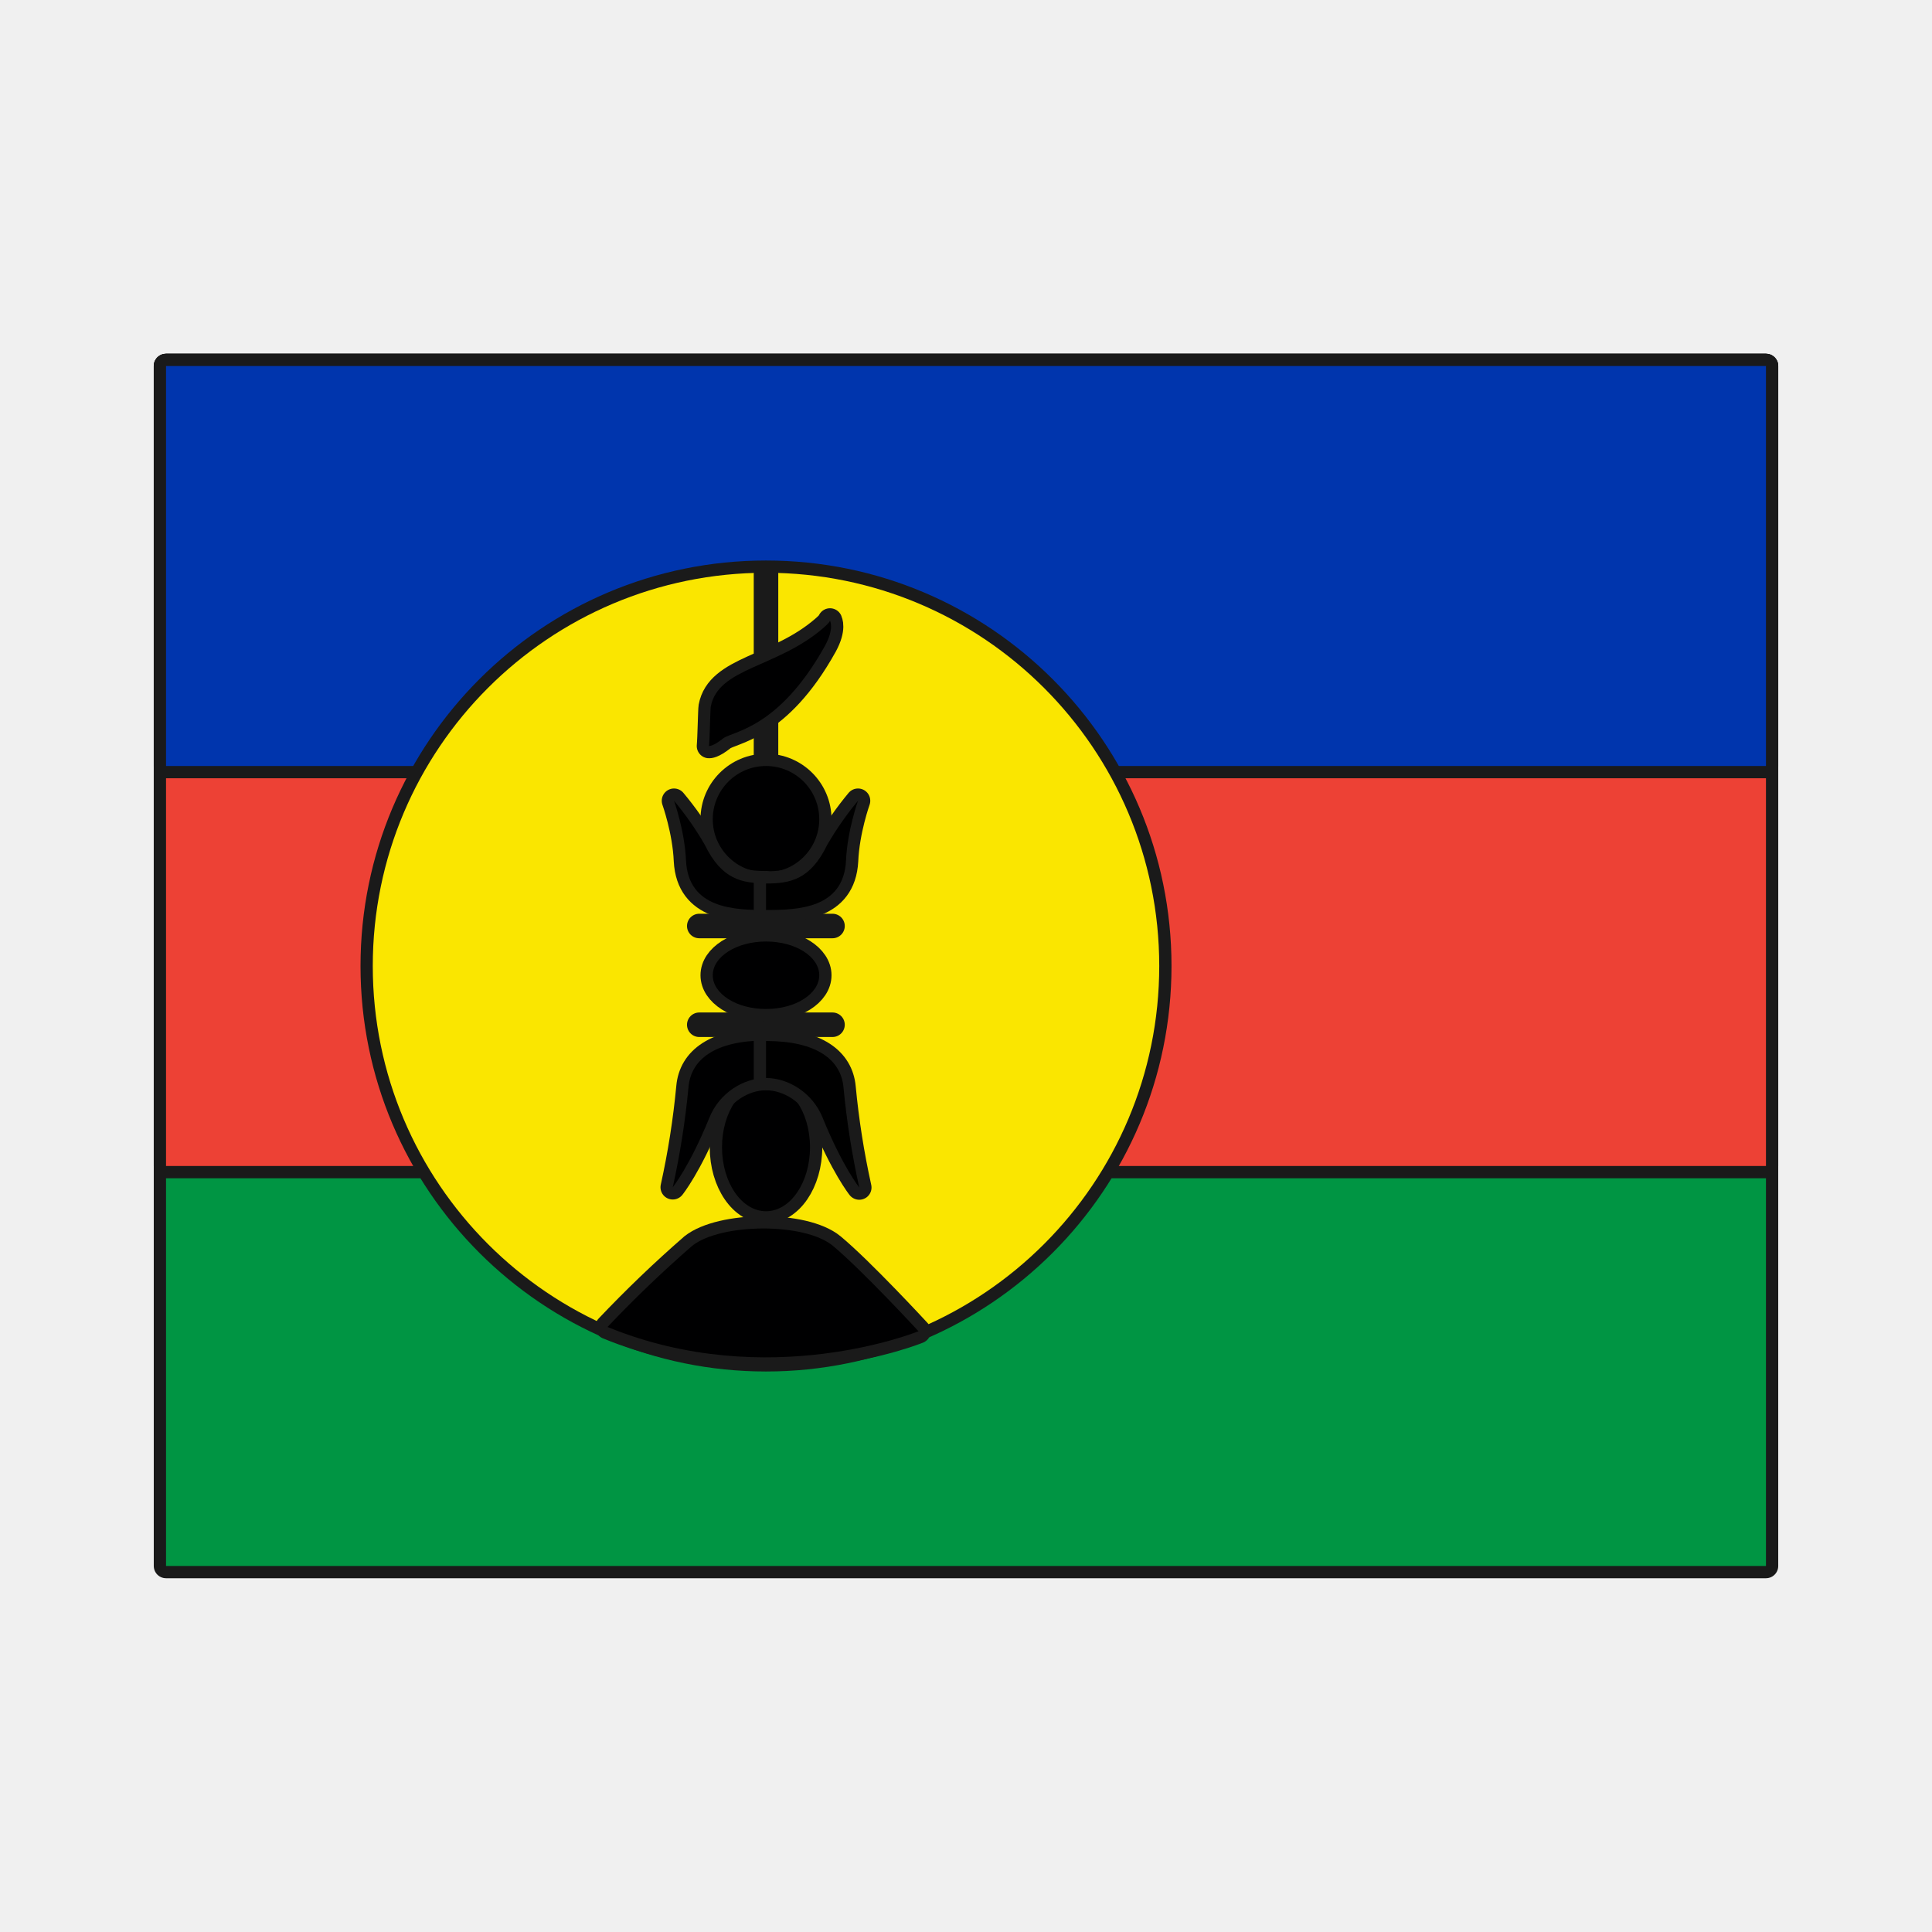
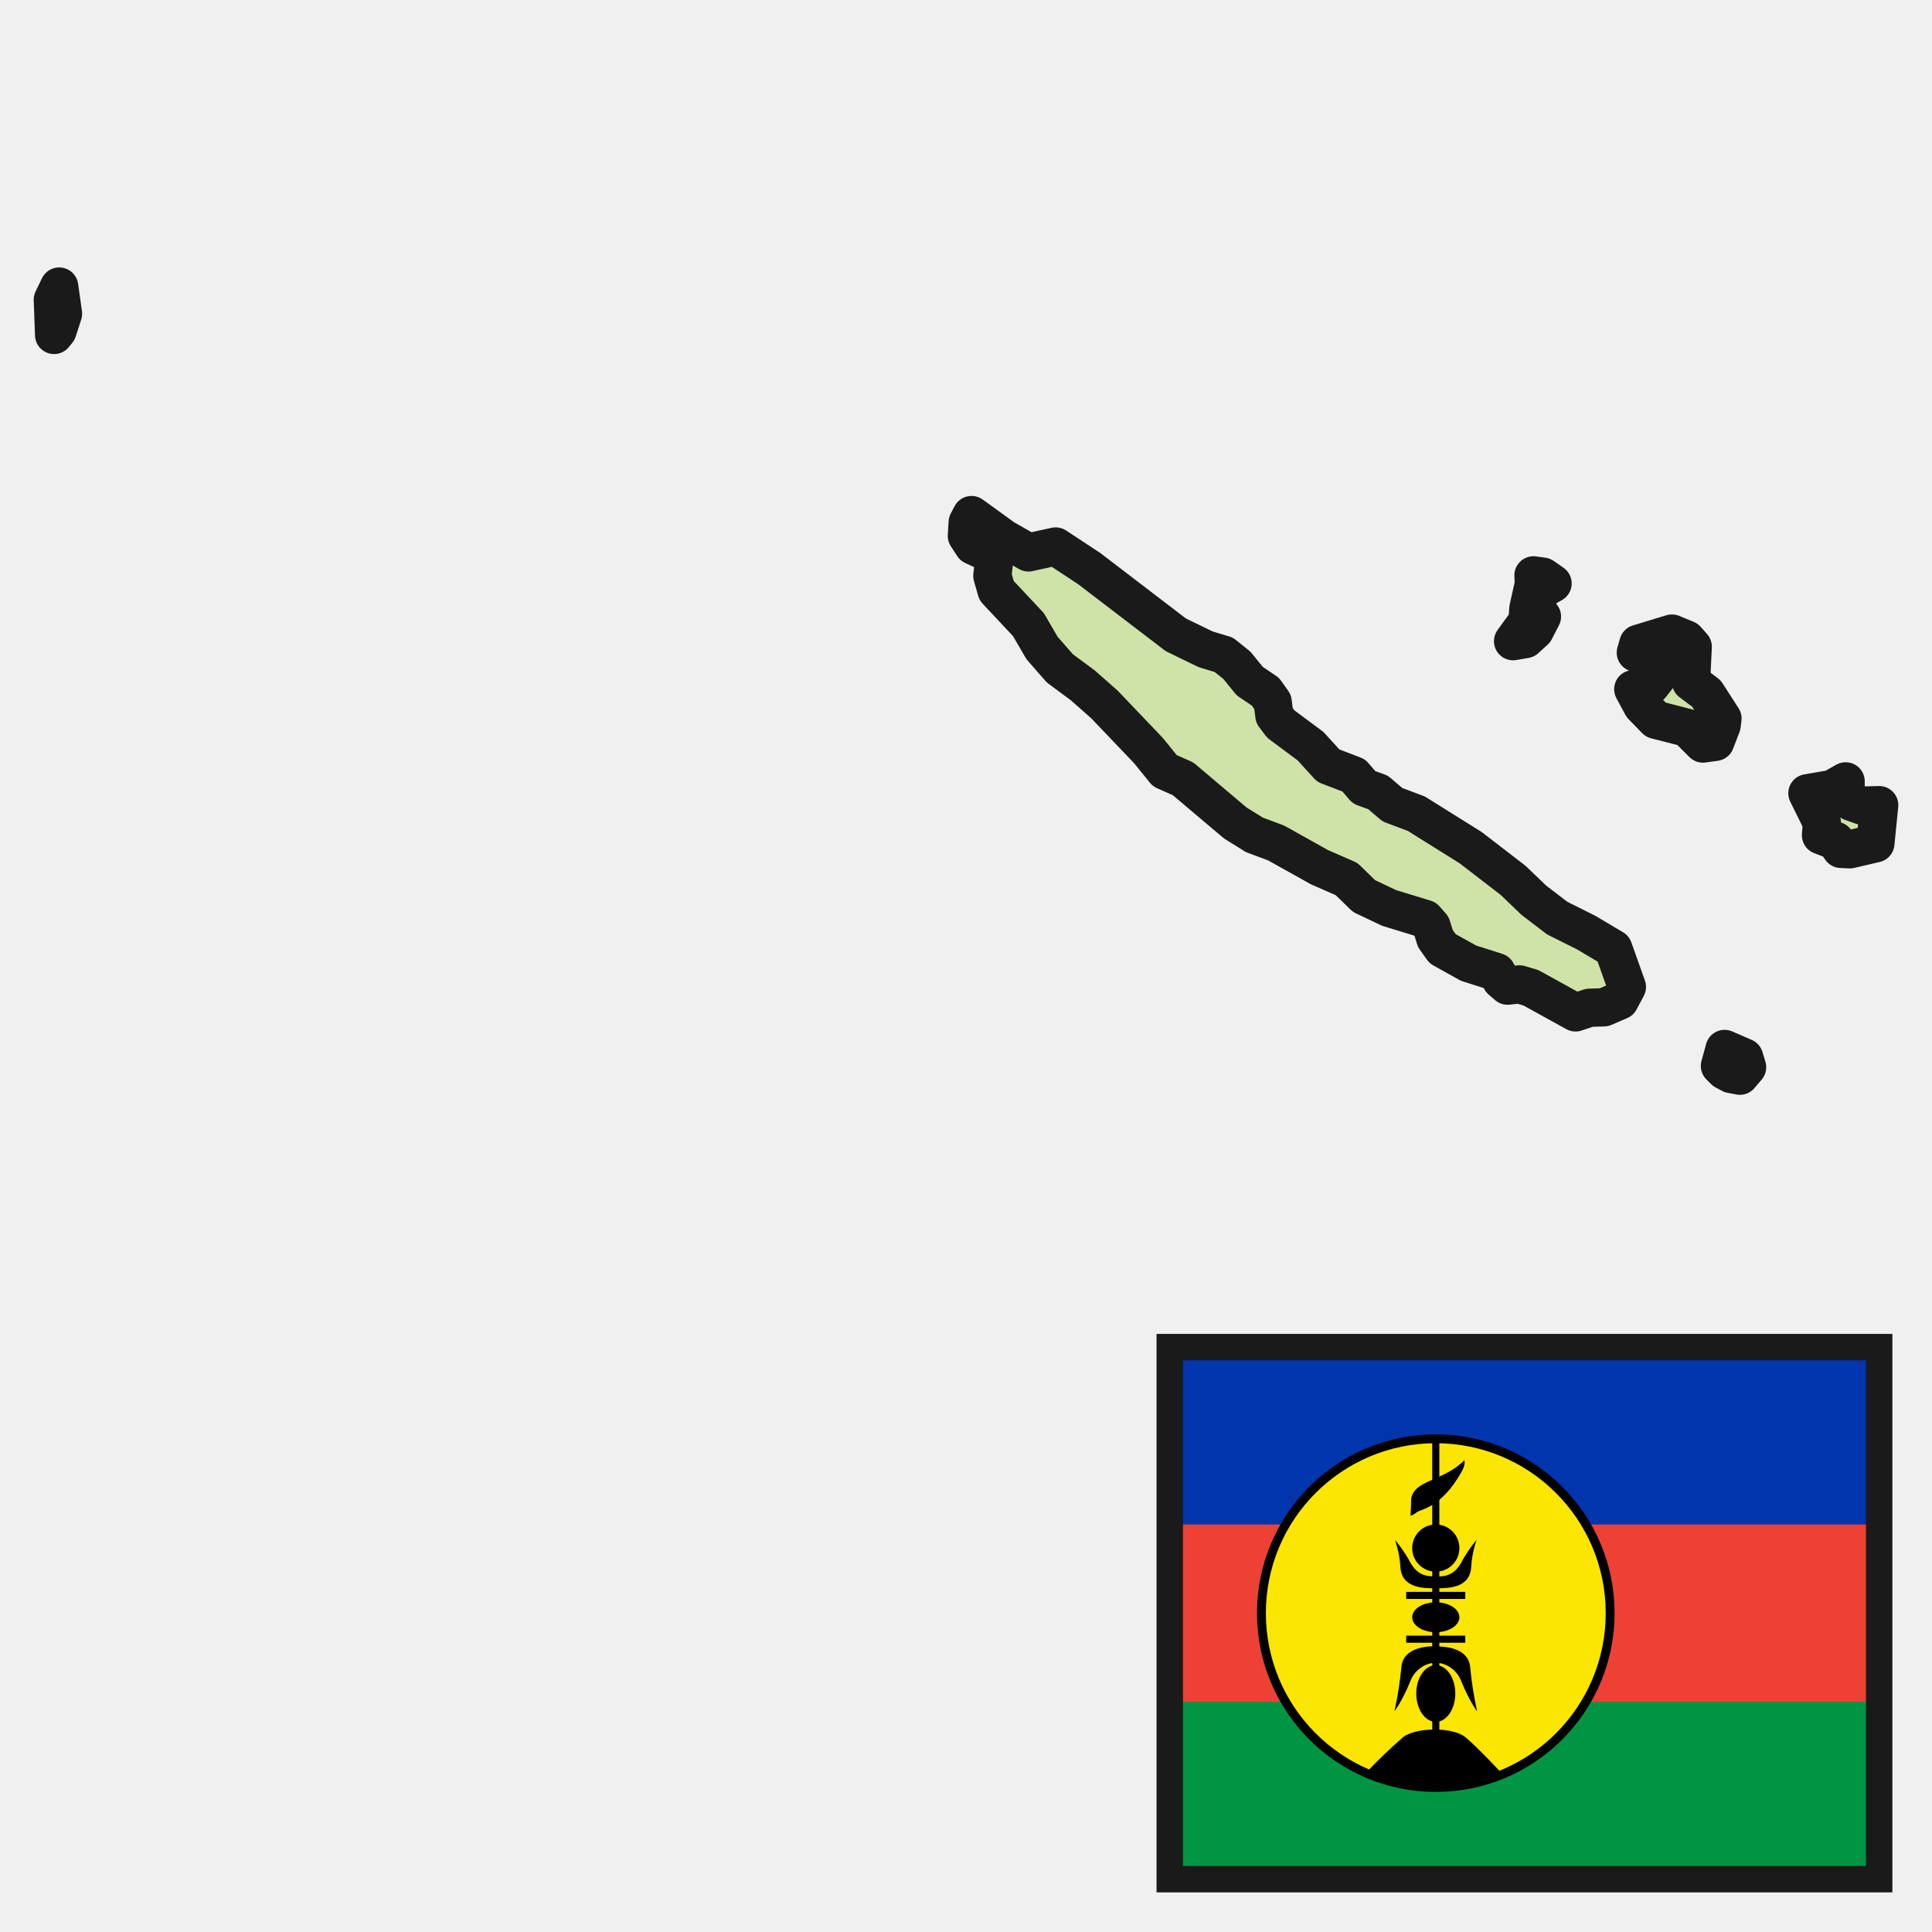
- <svg xmlns="http://www.w3.org/2000/svg" viewBox="0 0 512 512" data-copyright="© 2026 Sensory App House">
-   <g data-fit="1" transform="translate(44.00 97.00) scale(0.6625)">
-     <path fill="#009543" d="M0 0h640v480H0z" stroke="#1a1a1a" stroke-width="9.81" stroke-linejoin="round" stroke-linecap="round" paint-order="stroke fill" />
-     <path fill="#ed4135" d="M0 0h640v320H0z" stroke="#1a1a1a" stroke-width="9.81" stroke-linejoin="round" stroke-linecap="round" paint-order="stroke fill" />
-     <path fill="#0035ad" d="M0 0h640v160H0z" stroke="#1a1a1a" stroke-width="9.81" stroke-linejoin="round" stroke-linecap="round" paint-order="stroke fill" />
-     <circle cx="240" cy="240" r="157.3" fill="#fae600" stroke="#1a1a1a" stroke-width="9.81" stroke-linejoin="round" stroke-linecap="round" paint-order="stroke fill" />
-     <path stroke="#1a1a1a" stroke-width="9.81" d="M213.3 263.5h53.3M213.3 224h53.3M240 83.2V352" stroke-linejoin="round" stroke-linecap="round" paint-order="stroke fill" />
-     <path fill="#000001" d="M176.6 384.4c64.2 26.3 124.4 1.7 124.4 1.7s-22.7-24.6-34.3-34.2c-11.4-9.4-44.8-9-56.2 0a489 489 0 0 0-33.9 32.5" stroke="#1a1a1a" stroke-width="9.81" stroke-linejoin="round" stroke-linecap="round" paint-order="stroke fill" />
-     <ellipse cx="240" cy="312.5" fill="#000001" rx="17.6" ry="25.6" stroke="#1a1a1a" stroke-width="9.81" stroke-linejoin="round" stroke-linecap="round" paint-order="stroke fill" />
-     <ellipse cx="240" cy="243.7" fill="#000001" rx="21.3" ry="13.5" stroke="#1a1a1a" stroke-width="9.81" stroke-linejoin="round" stroke-linecap="round" paint-order="stroke fill" />
-     <circle cx="240" cy="181.3" r="21.3" fill="#000001" stroke="#1a1a1a" stroke-width="9.81" stroke-linejoin="round" stroke-linecap="round" paint-order="stroke fill" />
-     <path fill="#000001" d="M265.6 101.9s1.8 3-2 10c-18.6 33.5-37.3 34.2-40.8 37.1-4 3.2-5.6 3-5.6 3 .3-2.9.5-14.6.7-15.7 2.9-15.7 26.5-15.5 45-31.5 2.9-2.5 2.7-3 2.7-3zm-62.4 72s4.3 12 4.8 24c1 19.2 19.4 19.7 32 19.7v-10.7c-9.5 0-17.7-1.4-24.5-15.4a123 123 0 0 0-12.3-17.6m-.5 154.6s6.7-8.3 14.6-27.7c4-10.1 13.8-16 22.7-16v-15c-20.3 0-30 7.5-31 18.6a329 329 0 0 1-6.3 40.1" stroke="#1a1a1a" stroke-width="9.81" stroke-linejoin="round" stroke-linecap="round" paint-order="stroke fill" />
-     <path d="M276.8 173.9s-4.3 12-4.8 24c-1 19.2-19.4 19.7-32 19.7V207c9.5 0 17.7-1.4 24.5-15.5q5.4-9.3 12.3-17.6m.5 154.7s-6.7-8.4-14.6-27.8c-4-10.1-13.8-16-22.7-16V270c20.3 0 30 7.5 31 18.6a329 329 0 0 0 6.3 40" stroke="#1a1a1a" stroke-width="9.81" stroke-linejoin="round" stroke-linecap="round" paint-order="stroke fill" />
+ <svg xmlns="http://www.w3.org/2000/svg" viewBox="0 0 512 512">
+   <g transform="translate(-32.15 -107.65) scale(1.1256)">
+     <path d="M 264.9 222.4 L 270.7 225.7 L 277.1 224.3 L 285.0 229.5 L 305.4 245.1 L 312.4 248.5 L 316.7 249.8 L 319.8 252.3 L 322.8 256.0 L 326.5 258.5 L 328.2 260.9 L 328.6 264.1 L 330.1 266.1 L 337.1 271.3 L 341.3 275.9 L 347.3 278.2 L 349.7 281.0 L 353.0 282.2 L 356.4 285.1 L 362.0 287.2 L 374.8 295.2 L 384.8 302.9 L 389.7 307.6 L 395.2 311.8 L 402.0 315.2 L 408.4 319.0 L 411.6 328.0 L 409.9 331.2 L 406.2 332.8 L 402.8 332.9 L 399.5 334.0 L 389.0 328.2 L 386.3 327.4 L 383.5 327.7 L 382.0 326.4 L 380.9 324.5 L 374.3 322.4 L 368.2 319.0 L 366.5 316.6 L 365.6 313.7 L 364.1 312.0 L 355.6 309.4 L 349.7 306.6 L 345.6 302.6 L 339.2 299.8 L 329.0 294.1 L 323.9 292.2 L 319.4 289.4 L 307.1 279.0 L 302.8 277.1 L 299.0 272.4 L 288.6 261.5 L 283.5 257.0 L 278.1 253.0 L 273.9 248.2 L 270.7 242.7 L 263.2 234.7 L 262.2 231.2 L 262.6 227.8 L 260.7 225.5 L 257.7 224.1 L 256.2 221.8 L 256.4 218.6 L 257.3 216.9 L 264.9 222.4 Z M 432.4 270.3 L 429.5 270.7 L 425.8 267.0 L 418.4 265.1 L 415.2 261.8 L 413.1 257.9 L 417.3 256.9 L 421.4 251.6 L 418.6 249.6 L 413.7 249.3 L 414.3 247.2 L 422.2 244.8 L 425.6 246.2 L 427.1 247.9 L 426.7 256.2 L 430.3 258.9 L 434.1 264.8 L 433.9 266.4 L 432.4 270.3 Z M 464.4 284.4 L 466.9 285.3 L 471.0 285.2 L 470.1 294.2 L 464.1 295.6 L 462.0 295.5 L 460.7 293.6 L 457.3 292.3 L 457.5 289.3 L 454.1 282.4 L 459.9 281.4 L 463.1 279.6 L 463.1 281.2 L 463.5 283.2 L 464.4 284.4 Z M 387.7 246.1 L 384.8 246.6 L 388.2 241.9 L 388.4 238.9 L 389.7 233.1 L 389.6 231.1 L 391.8 231.4 L 394.1 233.0 L 391.4 234.5 L 390.5 237.0 L 390.5 240.1 L 391.6 240.8 L 389.9 244.1 L 387.7 246.1 Z M 439.9 346.9 L 438.2 348.9 L 436.1 348.5 L 434.6 347.7 L 433.5 346.6 L 434.6 342.6 L 439.2 344.6 L 439.9 346.9 Z M 42.1 173.5 L 41.3 174.5 L 41.0 166.2 L 42.5 163.1 L 43.4 169.5 L 42.1 173.5 Z" fill="#cfe3a8" stroke="#1a1a1a" stroke-width="9" stroke-linejoin="round" fill-rule="evenodd" />
  </g>
+   <rect x="310" y="357" width="188" height="141" fill="#ffffff" />
+   <g transform="translate(310 357) scale(0.29375)">
+     <path fill="#009543" d="M0 0h640v480H0z" />
+     <path fill="#ed4135" d="M0 0h640v320H0z" />
+     <path fill="#0035ad" d="M0 0h640v160H0z" />
+     <circle cx="240" cy="240" r="157.3" fill="#fae600" stroke="#000" stroke-width="8" />
+     <path stroke="#000" stroke-width="6.4" d="M213.3 263.5h53.3M213.3 224h53.3M240 83.2V352" />
+     <path fill="#000001" d="M176.6 384.4c64.2 26.3 124.4 1.7 124.4 1.7s-22.7-24.6-34.3-34.2c-11.4-9.4-44.8-9-56.2 0a489 489 0 0 0-33.9 32.5" />
+     <ellipse cx="240" cy="312.5" fill="#000001" rx="17.6" ry="25.6" />
+     <ellipse cx="240" cy="243.7" fill="#000001" rx="21.3" ry="13.5" />
+     <circle cx="240" cy="181.3" r="21.3" fill="#000001" />
+     <path fill="#000001" d="M265.6 101.9s1.8 3-2 10c-18.6 33.5-37.3 34.2-40.8 37.1-4 3.2-5.6 3-5.6 3 .3-2.9.5-14.6.7-15.7 2.9-15.7 26.5-15.5 45-31.5 2.9-2.5 2.7-3 2.7-3zm-62.4 72s4.3 12 4.8 24c1 19.2 19.4 19.7 32 19.7v-10.7c-9.5 0-17.7-1.4-24.5-15.4a123 123 0 0 0-12.3-17.6m-.5 154.6s6.7-8.3 14.6-27.7c4-10.1 13.8-16 22.7-16v-15c-20.3 0-30 7.5-31 18.6a329 329 0 0 1-6.3 40.1" />
+     <path d="M276.8 173.9s-4.3 12-4.8 24c-1 19.2-19.4 19.7-32 19.7V207c9.5 0 17.7-1.4 24.5-15.5q5.4-9.3 12.3-17.6m.5 154.7s-6.7-8.4-14.6-27.8c-4-10.1-13.8-16-22.7-16V270c20.3 0 30 7.5 31 18.6a329 329 0 0 0 6.3 40" />
+     <rect x="1" y="1" width="638" height="478" fill="none" stroke="#000000" stroke-width="2" />
+   </g>
+   <rect x="310" y="357" width="188" height="141" fill="none" stroke="#1a1a1a" stroke-width="7" />
</svg>
